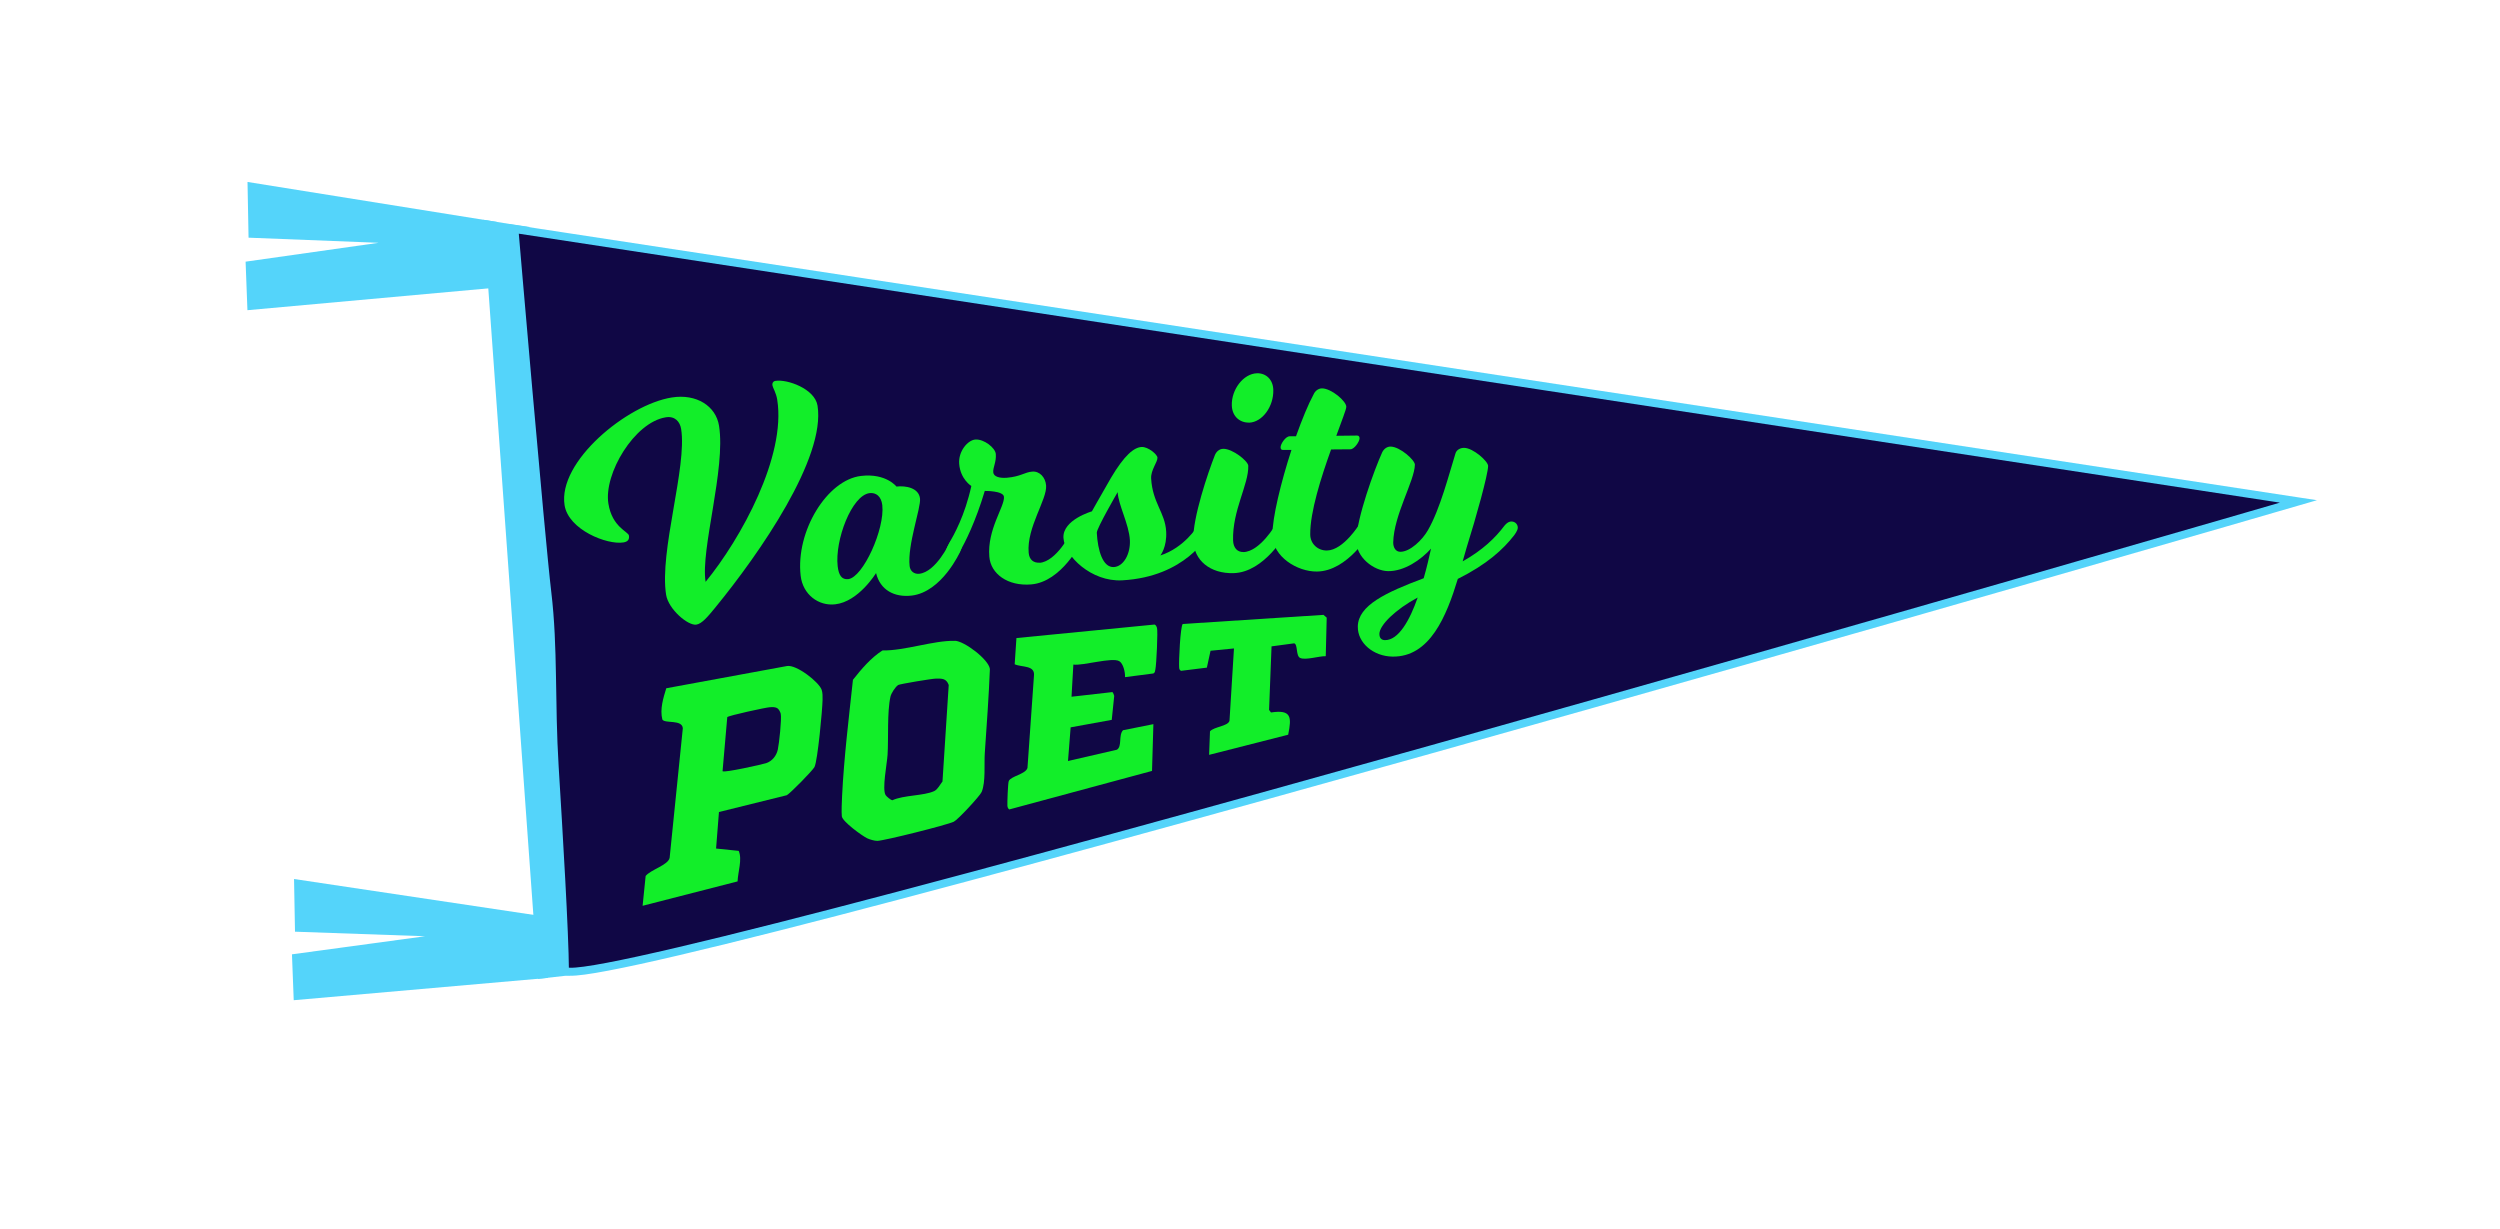
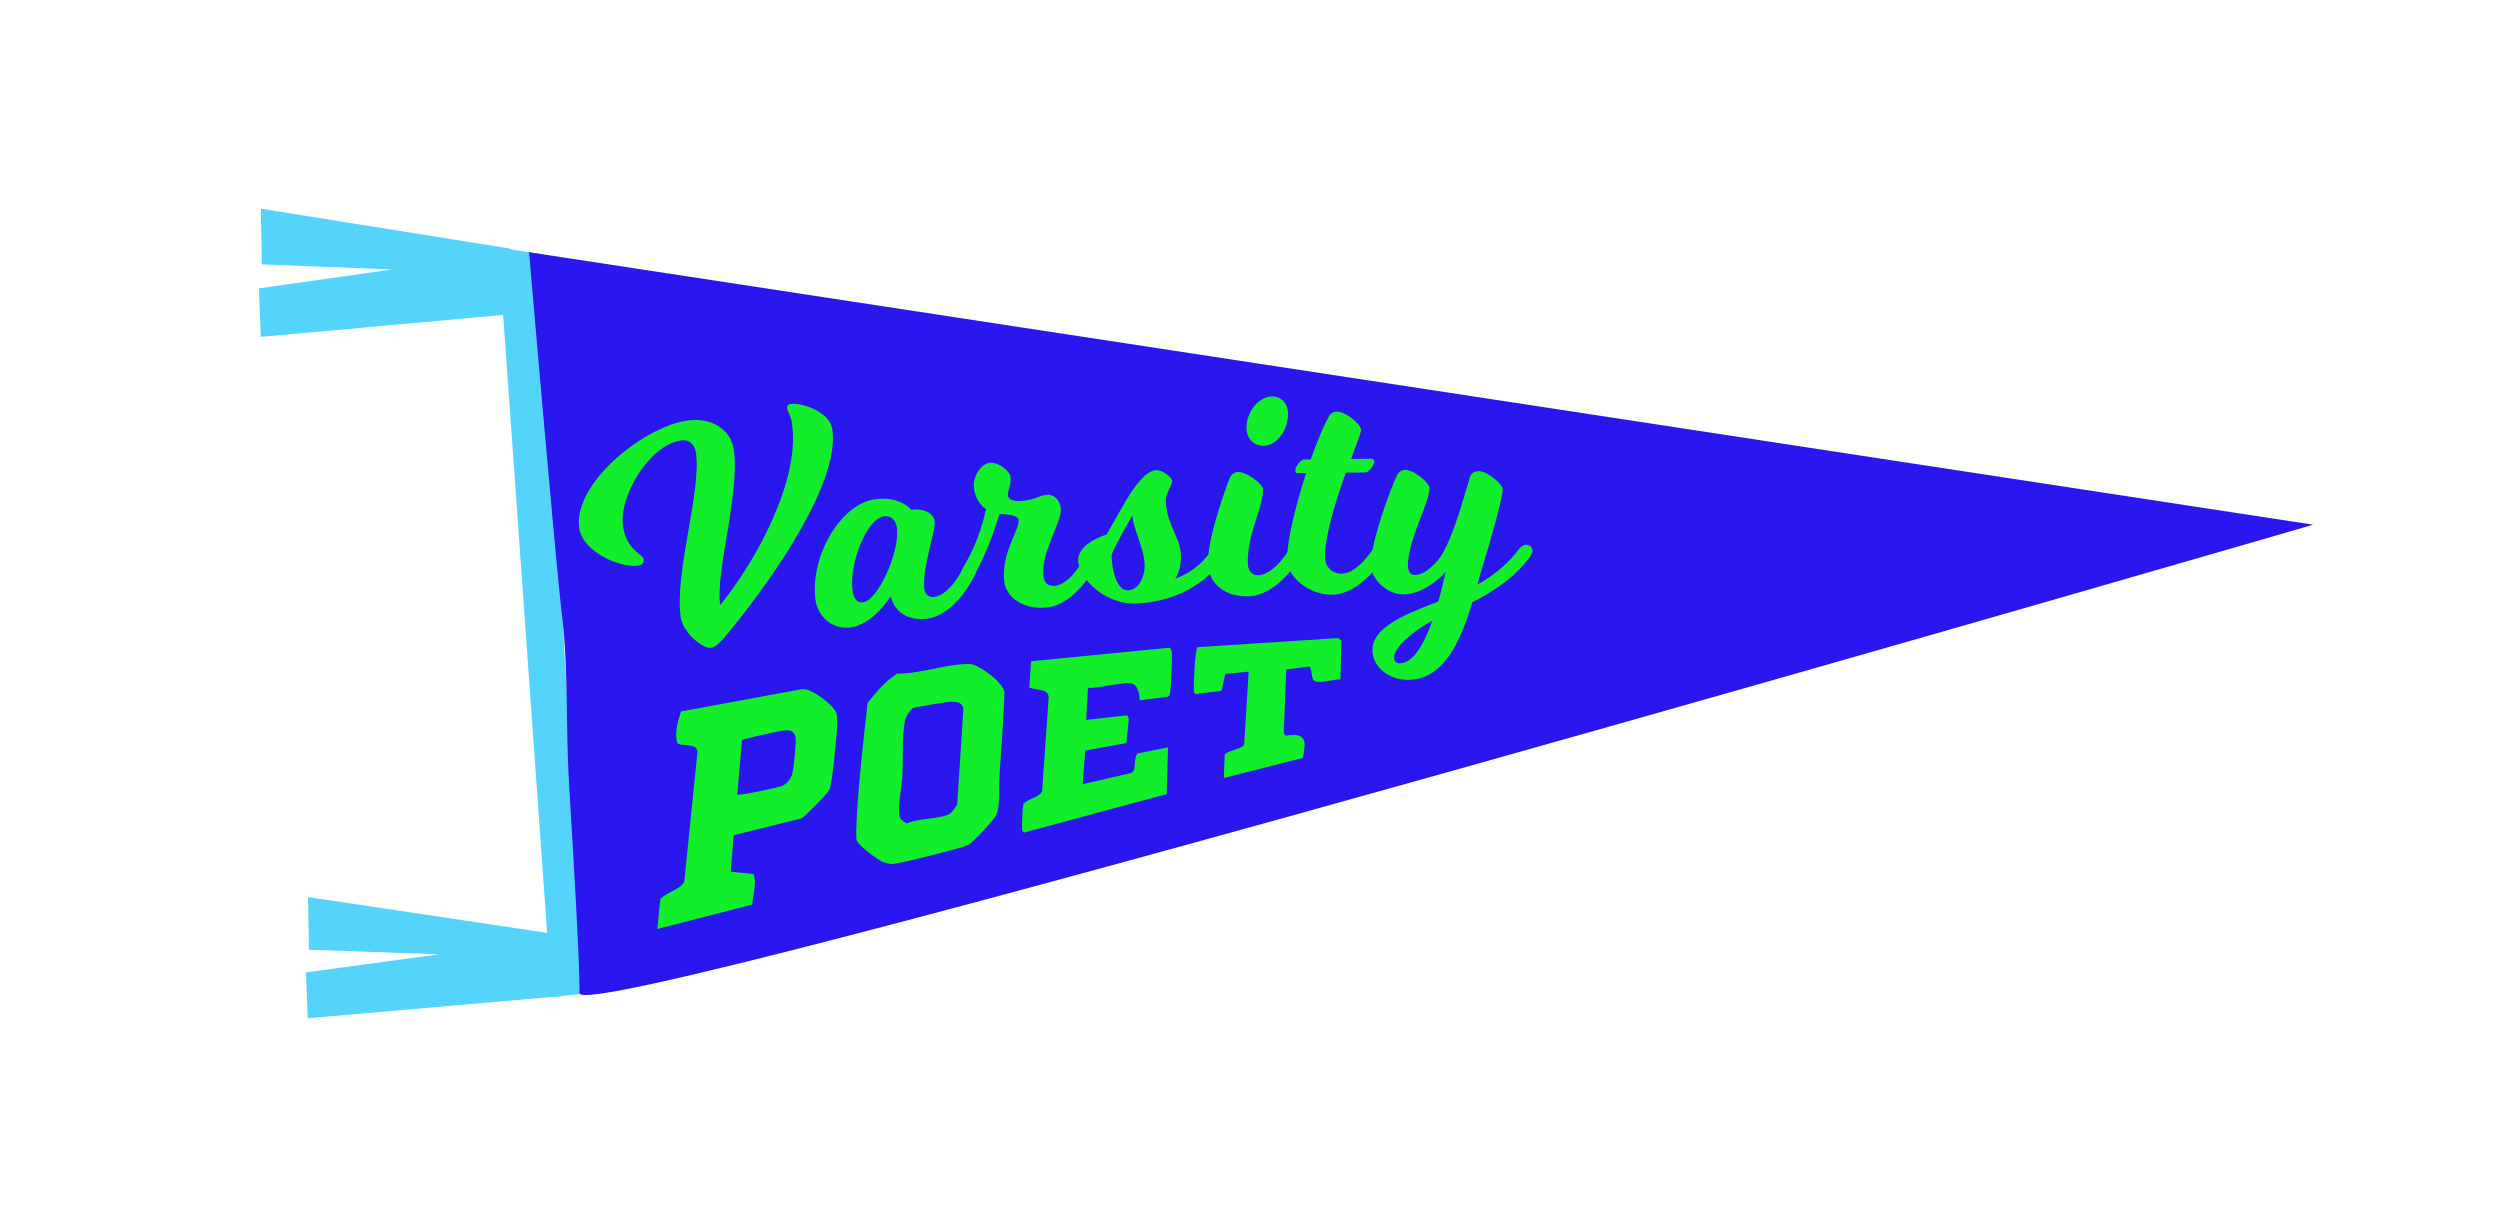
<svg xmlns="http://www.w3.org/2000/svg" id="a" data-name="Layer 1" width="312.71" height="153.65" viewBox="0 0 312.71 153.65">
  <defs>
    <style>
      .c {
        fill: none;
      }

      .d {
-         fill: #100745;
-         stroke: #54d4fa;
-         stroke-miterlimit: 10;
+         fill: #2a16ef;
      }

      .e {
        fill: #12ee29;
      }

      .f {
        fill: #54d4fa;
      }
    </style>
  </defs>
-   <polyline class="f" points="63.77 28.02 60.46 27.49 67.29 122.44 71.29 121.99 66.21 28.39" />
-   <path class="d" d="M64.34,28.64s3.29,38.52,4.12,45.47.42,13.68.92,21.8c.5,8.12,1.26,20.89,1.28,25.41s216.84-58.6,216.84-58.6L64.34,28.64Z" />
-   <polygon class="f" points="36.78 109.95 36.9 116.54 53.17 117.11 36.52 119.37 36.74 125.11 68.53 122.32 67.96 114.62 36.78 109.95" />
-   <polygon class="f" points="30.96 22.76 31.09 29.73 47.36 30.37 30.72 32.73 30.95 38.8 62.73 35.92 62.14 27.76 30.96 22.76" />
+   <polyline class="f" points="65.55 31.46 62.33 30.93 69.01 124.74 72.91 124.29 67.93 31.83" />
+   <path class="d" d="M66.18,31.55s3.29,38.52,4.12,45.47.42,13.68.92,21.8c.5,8.12,1.26,20.89,1.28,25.41s216.84-58.6,216.84-58.6L66.18,31.55Z" />
+   <polygon class="f" points="38.53 112.21 38.65 118.8 54.92 119.37 38.27 121.63 38.49 127.37 70.28 124.59 69.71 116.88 38.53 112.21" />
+   <polygon class="f" points="32.63 26.1 32.76 33.07 49.03 33.71 32.39 36.07 32.62 42.14 64.41 39.26 63.82 31.1 32.63 26.1" />
  <g>
-     <path class="c" d="M49.66,85.37s95.21-26.35,198.65-7.5" />
-     <path class="e" d="M97.22,50c-.14-.88-.55-1.49-.6-1.79-.05-.31.11-.53.38-.57,1.46-.23,4.92.98,5.26,3.1,1.04,6.53-7.21,18.44-12.81,25.28-.89,1.09-1.65,2-2.34,2.11-1.04.17-3.5-1.92-3.79-3.73-.87-5.45,2.64-15.97,1.88-20.74-.15-.92-.78-1.65-1.93-1.46-3.92.63-7.77,7.07-7.17,10.79.47,2.96,2.49,3.5,2.57,4s-.15.77-.69.86c-2.04.33-6.87-1.58-7.36-4.65-.87-5.45,7.79-12.58,13.4-13.48,3.11-.5,5.53,1.08,5.92,3.54.86,5.37-2.33,15.49-1.68,19.52,4.45-5.44,10.08-15.71,8.96-22.77Z" />
-     <path class="e" d="M114.01,74.5c-2.12.24-3.91-.68-4.43-2.82,0,0-2.17,3.58-5.11,3.91-2.08.24-4.05-1.22-4.32-3.57-.64-5.56,3.31-12,7.56-12.49,3.13-.36,4.42,1.33,4.42,1.33,1.16-.13,2.79.15,2.95,1.5.13,1.16-1.6,5.82-1.3,8.45.07.62.55,1.03,1.21.96,2.09-.24,3.75-3.8,3.75-3.8,0,0,.25-.58.71-.63.42-.05.85.25.9.68.04.35-.24.97-.24.97,0,0-2.27,5.07-6.09,5.51ZM108.78,61.68c-2.24.26-4.37,5.9-4,9.15.13,1.12.51,1.7,1.32,1.61,1.85-.21,4.6-6.28,4.26-9.26-.13-1.12-.81-1.59-1.58-1.5Z" />
-     <path class="e" d="M130.04,70.4c2.09-.17,3.87-3.68,3.87-3.68,0,0,.26-.57.73-.61.43-.04.84.28.88.71.03.35-.27.96-.27.96,0,0-2.43,5-6.26,5.32-2.94.25-5.07-1.33-5.24-3.46-.29-3.41,1.93-6.29,1.83-7.49-.06-.78-2.4-.74-2.4-.74-1.16,3.88-2.43,6.37-3.14,7.63-.1.17-.34.61-.8.65-.39.03-.85-.36-.88-.75-.03-.35.25-.76.35-.97.61-1.07,1.97-3.44,2.79-7.18,0,0-1.36-.82-1.52-2.76-.13-1.59,1.08-2.98,2.01-3.05,1.08-.09,2.51,1.04,2.57,1.81.08,1.01-.37,1.67-.32,2.29.05.54.77.75,1.7.68,1.74-.15,2.24-.7,3.17-.77.93-.08,1.66.72,1.74,1.73.15,1.74-2.45,5.27-2.18,8.41.07.89.62,1.31,1.39,1.25Z" />
-     <path class="e" d="M140.36,72.59c-3.84.21-7.21-3.03-7.34-5.32-.12-2.25,3.56-3.31,3.56-3.31,0,0,.74-1.33,2.38-4.18,1.67-2.82,2.87-3.82,3.84-3.87.82-.04,1.96.94,1.98,1.33.03.54-.85,1.56-.79,2.61.17,3.06,1.75,4.26,1.88,6.63.11,1.98-.73,3-.73,3,3.02-.98,4.63-3.64,4.63-3.64,0,0,.28-.56.75-.58.43-.02.83.3.86.73.02.35-.3.95-.3.95,0,0-2.75,5.21-10.71,5.65ZM137.19,66.61c.12,2.25.75,4.4,2.14,4.32,1.2-.07,2.09-1.63,2-3.38-.11-1.98-1.45-4.4-1.53-5.99,0,0-2.63,4.54-2.6,5.05Z" />
-     <path class="e" d="M155.52,69.06c2.1-.06,4.06-3.47,4.06-3.47,0,0,.29-.55.76-.57.43-.01.83.32.84.75.01.35-.32.94-.32.94,0,0-2.69,4.86-6.54,4.98-2.95.09-4.99-1.6-5.06-4.12-.08-2.8,1.84-8.45,2.71-10.66.18-.43.56-.76,1.03-.77,1.17-.03,3.12,1.54,3.14,2.12.07,2.33-2.01,5.58-1.9,9.35.03.89.51,1.46,1.29,1.44ZM156.24,52.86c-1.13.03-2.12-.75-2.16-2.15-.06-1.98,1.44-3.97,3.15-4.02,1.13-.03,2.01.79,2.04,2.08.06,2.06-1.36,4.04-3.03,4.1Z" />
-     <path class="e" d="M170.12,65.48s.3-.55.77-.55c.43,0,.82.34.82.77,0,.35-.34.94-.34.94,0,0-2.79,4.81-6.64,4.85-2.45.03-5.54-1.85-5.57-4.57-.02-2.14,1.06-6.58,2.38-10.64h-1.05c-.2.01-.31-.1-.31-.34,0-.39.61-1.37,1.15-1.37h.78c.76-2.12,1.52-3.99,2.2-5.24.19-.43.58-.74,1.04-.75,1.17-.01,3.05,1.6,3.05,2.3,0,.35-.57,1.72-1.25,3.63l2.6-.03c.19,0,.31.11.31.35,0,.39-.65,1.37-1.15,1.37l-2.41.02c-1.25,3.47-2.64,7.84-2.61,10.64.01,1.17.95,2.01,2.08,2,2.1-.02,4.13-3.38,4.13-3.38Z" />
-     <path class="e" d="M182.97,70.21c2.47-1.39,4.06-2.92,5.21-4.45,0,0,.4-.54.87-.53.47,0,.81.36.8.79,0,.35-.44.92-.44.92-1.39,1.8-3.45,3.67-7.06,5.47-1.41,4.64-3.49,9.81-8.19,9.72-2.37-.04-4.36-1.71-4.32-3.77.05-2.64,3.5-4.25,8.24-6.03.42-1.43.71-2.79.92-3.71-1.27,1.42-3.36,2.85-5.38,2.82-1.79-.03-4.01-1.75-3.97-3.84.05-2.8,2.26-8.86,3.24-11.02.2-.42.6-.73,1.06-.72,1.17.02,3.04,1.69,3.03,2.27-.04,2.02-2.64,6.29-2.71,9.71-.01.62.29,1.17.87,1.18,1.24.02,2.79-1.5,3.47-2.7,1.53-2.66,2.62-6.95,3.44-9.58.12-.46.6-.73,1.1-.72,1.13.02,3,1.69,2.99,2.27-.02,1.09-1.48,6.35-2.68,10.17l-.5,1.74ZM177.33,74.74c-2.79,1.5-4.77,3.45-4.79,4.54,0,.5.22.78.69.79,1.71.03,3.12-2.51,4.1-5.33Z" />
+     <path class="c" d="M51.5,88.27s95.21-26.35,198.65-7.5" />
+     <path class="e" d="M99.06,52.9c-.14-.88-.55-1.49-.6-1.79-.05-.31.11-.53.38-.57,1.46-.23,4.92.98,5.26,3.1,1.04,6.53-7.21,18.44-12.81,25.28-.89,1.09-1.65,2-2.34,2.11-1.04.17-3.5-1.92-3.79-3.73-.87-5.45,2.64-15.97,1.88-20.74-.15-.92-.78-1.65-1.93-1.46-3.92.63-7.77,7.07-7.17,10.79.47,2.96,2.49,3.5,2.57,4,.08.5-.15.77-.69.86-2.04.33-6.87-1.58-7.36-4.65-.87-5.45,7.79-12.58,13.39-13.48,3.11-.5,5.53,1.08,5.92,3.54.86,5.37-2.33,15.49-1.68,19.52,4.45-5.44,10.09-15.71,8.96-22.77Z" />
+     <path class="e" d="M115.85,77.4c-2.12.24-3.91-.68-4.43-2.82,0,0-2.17,3.58-5.11,3.91-2.08.24-4.05-1.22-4.32-3.57-.64-5.56,3.31-12,7.56-12.49,3.13-.36,4.42,1.33,4.42,1.33,1.16-.13,2.79.15,2.95,1.5.13,1.16-1.6,5.82-1.3,8.45.07.62.55,1.03,1.21.96,2.09-.24,3.75-3.8,3.75-3.8,0,0,.25-.58.71-.63.42-.05.85.25.9.68.04.35-.24.97-.24.97,0,0-2.27,5.07-6.1,5.51ZM110.62,64.58c-2.24.26-4.37,5.9-3.99,9.15.13,1.12.51,1.7,1.32,1.61,1.85-.21,4.6-6.28,4.25-9.26-.13-1.12-.81-1.59-1.58-1.5Z" />
+     <path class="e" d="M131.88,73.3c2.09-.17,3.87-3.68,3.87-3.68,0,0,.26-.57.73-.61.43-.04.84.28.88.71.03.35-.27.96-.27.96,0,0-2.43,5-6.26,5.32-2.94.25-5.07-1.33-5.24-3.46-.29-3.41,1.93-6.29,1.83-7.49-.07-.78-2.4-.74-2.4-.74-1.16,3.88-2.43,6.37-3.14,7.63-.1.17-.34.61-.8.65-.39.03-.85-.36-.88-.75-.03-.35.25-.76.35-.97.61-1.07,1.97-3.44,2.79-7.18,0,0-1.36-.82-1.52-2.76-.13-1.59,1.08-2.98,2.01-3.05,1.08-.09,2.51,1.04,2.57,1.81.08,1.01-.37,1.67-.32,2.29.05.54.76.75,1.7.68,1.74-.15,2.24-.7,3.17-.77.93-.08,1.66.72,1.74,1.73.15,1.74-2.45,5.27-2.18,8.41.08.89.62,1.31,1.39,1.25Z" />
+     <path class="e" d="M142.2,75.49c-3.84.21-7.21-3.03-7.34-5.32-.12-2.25,3.56-3.31,3.56-3.31,0,0,.74-1.33,2.38-4.18,1.68-2.82,2.87-3.82,3.84-3.87.81-.04,1.96.94,1.98,1.33.03.54-.85,1.56-.79,2.61.17,3.06,1.75,4.26,1.88,6.63.11,1.98-.73,3-.73,3,3.02-.98,4.63-3.64,4.63-3.64,0,0,.28-.56.75-.58.43-.02.83.3.86.73.02.35-.3.95-.3.95,0,0-2.75,5.21-10.71,5.65ZM139.03,69.52c.12,2.25.75,4.4,2.14,4.32,1.2-.07,2.09-1.63,2-3.38-.11-1.98-1.45-4.4-1.53-5.99,0,0-2.63,4.54-2.6,5.05Z" />
+     <path class="e" d="M157.36,71.96c2.1-.06,4.06-3.47,4.06-3.47,0,0,.29-.55.76-.57.43-.01.83.32.84.75.01.35-.32.94-.32.94,0,0-2.69,4.86-6.54,4.98-2.95.09-4.99-1.6-5.06-4.12-.08-2.8,1.85-8.45,2.71-10.66.18-.43.56-.76,1.03-.77,1.17-.03,3.12,1.54,3.14,2.12.07,2.33-2.01,5.58-1.9,9.35.03.89.51,1.46,1.29,1.44ZM158.08,55.76c-1.13.03-2.12-.75-2.16-2.15-.06-1.98,1.44-3.97,3.15-4.02,1.13-.03,2.01.79,2.04,2.08.06,2.06-1.36,4.04-3.03,4.1Z" />
+     <path class="e" d="M171.96,68.38s.31-.55.77-.55c.43,0,.82.34.82.77,0,.35-.34.94-.34.94,0,0-2.79,4.81-6.64,4.85-2.45.03-5.54-1.85-5.57-4.57-.02-2.14,1.06-6.58,2.38-10.64h-1.05c-.19.01-.31-.1-.31-.34,0-.39.61-1.37,1.15-1.37h.78c.76-2.12,1.51-3.99,2.2-5.24.19-.43.58-.74,1.04-.75,1.17-.01,3.05,1.6,3.06,2.3,0,.35-.57,1.72-1.25,3.63l2.6-.03c.19,0,.31.11.31.35,0,.39-.65,1.37-1.15,1.37l-2.41.02c-1.25,3.47-2.64,7.84-2.61,10.64.01,1.17.95,2.01,2.08,2,2.1-.02,4.12-3.38,4.12-3.38Z" />
+     <path class="e" d="M184.81,73.12c2.47-1.39,4.06-2.92,5.21-4.45,0,0,.4-.54.87-.53.47,0,.81.36.8.79,0,.35-.45.92-.45.92-1.39,1.8-3.45,3.67-7.06,5.47-1.41,4.64-3.49,9.81-8.19,9.72-2.37-.04-4.36-1.71-4.32-3.77.05-2.64,3.5-4.25,8.24-6.03.42-1.43.71-2.79.92-3.71-1.27,1.42-3.36,2.85-5.38,2.82-1.79-.03-4.01-1.75-3.97-3.84.05-2.8,2.26-8.86,3.24-11.02.2-.42.6-.73,1.06-.72,1.17.02,3.04,1.69,3.03,2.27-.04,2.02-2.64,6.29-2.71,9.71-.01.62.29,1.17.87,1.18,1.24.02,2.79-1.5,3.47-2.7,1.53-2.66,2.62-6.95,3.44-9.58.13-.46.6-.73,1.1-.72,1.13.02,3,1.69,2.99,2.27-.02,1.09-1.48,6.35-2.68,10.17l-.5,1.74ZM179.17,77.64c-2.79,1.5-4.77,3.45-4.79,4.54,0,.5.22.78.68.79,1.71.03,3.12-2.51,4.1-5.33Z" />
  </g>
  <g>
-     <path class="e" d="M89.58,106.14l2.82.29c.47,1.08-.1,2.62-.14,3.82l-11.88,3.05.38-3.73c.63-.79,2.8-1.35,3-2.26l1.65-16.22c-.09-1.13-2.24-.55-2.56-1.09-.33-1.28.12-2.71.49-3.91l15.1-2.78c1.19-.21,4.02,2.02,4.34,2.98.12.35.12.87.11,1.24-.02,1.25-.61,7.61-1.01,8.41-.21.42-3.03,3.3-3.47,3.53l-8.48,2.1-.36,4.57ZM90.39,96.47c.18.21,4.92-.84,5.44-1.01.75-.25,1.29-.92,1.46-1.69s.5-3.85.37-4.48c-.04-.2-.23-.57-.4-.68-.3-.2-.62-.16-.95-.15-.47.02-5.16,1.04-5.34,1.24l-.59,6.76Z" />
-     <path class="e" d="M119.44,80.15c1.17.03,4.23,2.33,4.38,3.53-.14,3.53-.4,7.03-.64,10.54-.09,1.34.13,3.6-.39,4.84-.21.5-2.98,3.48-3.48,3.72-.8.4-8.7,2.38-9.57,2.4-.36,0-.94-.17-1.26-.32-.65-.31-3.1-2.09-3.18-2.75-.06-.52,0-1.92.03-2.53.24-4.84.84-9.71,1.36-14.55,1.07-1.35,2.22-2.72,3.69-3.67,2.78.05,6.42-1.27,9.05-1.2ZM112.33,85.7c-.33.21-.84,1-.94,1.41-.44,1.93-.24,5.24-.37,7.32-.07,1.09-.71,4.3-.24,5.03.12.18.63.61.84.64,1.42-.66,3.94-.54,5.24-1.15.44-.21.73-.83,1.03-1.2l.78-12.07c-.3-.81-.82-.81-1.58-.8-.47,0-4.57.68-4.77.81Z" />
-     <path class="e" d="M139.08,90.04l-5.16.94-.33,4.21,6.11-1.41c.69-.4.18-1.81.77-2.44l3.8-.76-.17,5.85-17.86,4.82c-.17-.14-.21-.26-.23-.47-.02-.39.06-2.83.17-3.08.26-.62,2.11-.86,2.34-1.64l.81-11.51c.17-1.38-1.5-1.05-2.41-1.46l.22-3.28,17.28-1.69c.16.05.25.26.3.41.13.39-.07,4.61-.2,5.19-.04.2-.03.41-.25.52l-3.55.46c.04-.57-.21-1.71-.72-2-.89-.52-4.51.59-5.74.43l-.23,4.02,5.1-.58c.1.02.25.46.24.48l-.31,3.01Z" />
-     <path class="e" d="M165.82,82.08c-.82-.03-2.49.53-3.19.22-.56-.25-.27-1.7-.75-1.83l-2.83.38-.31,7.95.24.32c2.56-.39,2.6.56,2.15,2.78l-9.89,2.52.11-2.94c.52-.59,2.24-.63,2.44-1.32l.56-9.05-2.93.29-.46,2.11-3.23.4c-.21-.1-.23-.26-.24-.47-.05-.76.15-5.06.45-5.39l17.61-1.14.4.35-.12,4.82Z" />
+     <path class="e" d="M91.42,109.04l2.82.29c.47,1.08-.1,2.62-.14,3.82l-11.88,3.05.38-3.73c.63-.79,2.8-1.35,3-2.26l1.65-16.22c-.09-1.13-2.24-.55-2.56-1.09-.33-1.28.12-2.71.49-3.91l15.1-2.78c1.19-.21,4.02,2.02,4.34,2.98.12.35.12.87.11,1.24-.02,1.25-.61,7.61-1.01,8.41-.21.42-3.03,3.3-3.47,3.53l-8.48,2.1-.36,4.57ZM92.23,99.37c.18.21,4.92-.84,5.44-1.01.75-.25,1.29-.92,1.46-1.69s.5-3.85.37-4.48c-.04-.2-.23-.57-.4-.68-.3-.2-.62-.16-.95-.15-.47.02-5.16,1.04-5.34,1.24l-.59,6.76Z" />
+     <path class="e" d="M121.27,83.05c1.17.03,4.23,2.33,4.38,3.53-.14,3.53-.4,7.03-.64,10.54-.09,1.34.13,3.6-.39,4.84-.21.5-2.98,3.48-3.48,3.72-.8.4-8.7,2.38-9.57,2.4-.36,0-.94-.17-1.26-.32-.65-.31-3.1-2.09-3.18-2.75-.06-.52,0-1.92.03-2.53.24-4.84.84-9.71,1.36-14.55,1.07-1.35,2.22-2.72,3.69-3.67,2.78.05,6.42-1.27,9.05-1.2ZM114.17,88.6c-.33.21-.84,1-.94,1.41-.44,1.93-.24,5.24-.37,7.32-.07,1.09-.71,4.3-.24,5.03.12.18.63.61.84.64,1.42-.66,3.94-.54,5.24-1.15.44-.21.73-.83,1.03-1.2l.78-12.07c-.3-.81-.82-.81-1.58-.8-.47,0-4.57.68-4.77.81Z" />
+     <path class="e" d="M140.91,92.94l-5.16.94-.33,4.21,6.11-1.41c.69-.4.18-1.81.77-2.44l3.8-.76-.17,5.85-17.86,4.82c-.17-.14-.21-.26-.23-.47-.02-.39.06-2.83.17-3.08.26-.62,2.11-.86,2.34-1.64l.81-11.51c.17-1.38-1.5-1.05-2.41-1.46l.22-3.28,17.28-1.69c.16.05.25.26.3.41.13.39-.07,4.61-.2,5.19-.04.2-.03.41-.25.52l-3.55.46c.04-.57-.21-1.71-.72-2-.89-.52-4.51.59-5.74.43l-.23,4.02,5.1-.58c.1.02.25.46.24.48l-.31,3.01Z" />
+     <path class="e" d="M167.66,84.98c-.82-.03-2.49.53-3.19.22-.56-.25-.27-1.7-.75-1.83l-2.83.38-.31,7.95.24.32c2.56-.39,2.6.56,2.15,2.78l-9.89,2.52.11-2.94c.52-.59,2.24-.63,2.44-1.32l.56-9.05-2.93.29-.46,2.11-3.23.4c-.21-.1-.23-.26-.24-.47-.05-.76.15-5.06.45-5.39l17.61-1.14.4.35-.12,4.82Z" />
  </g>
</svg>
